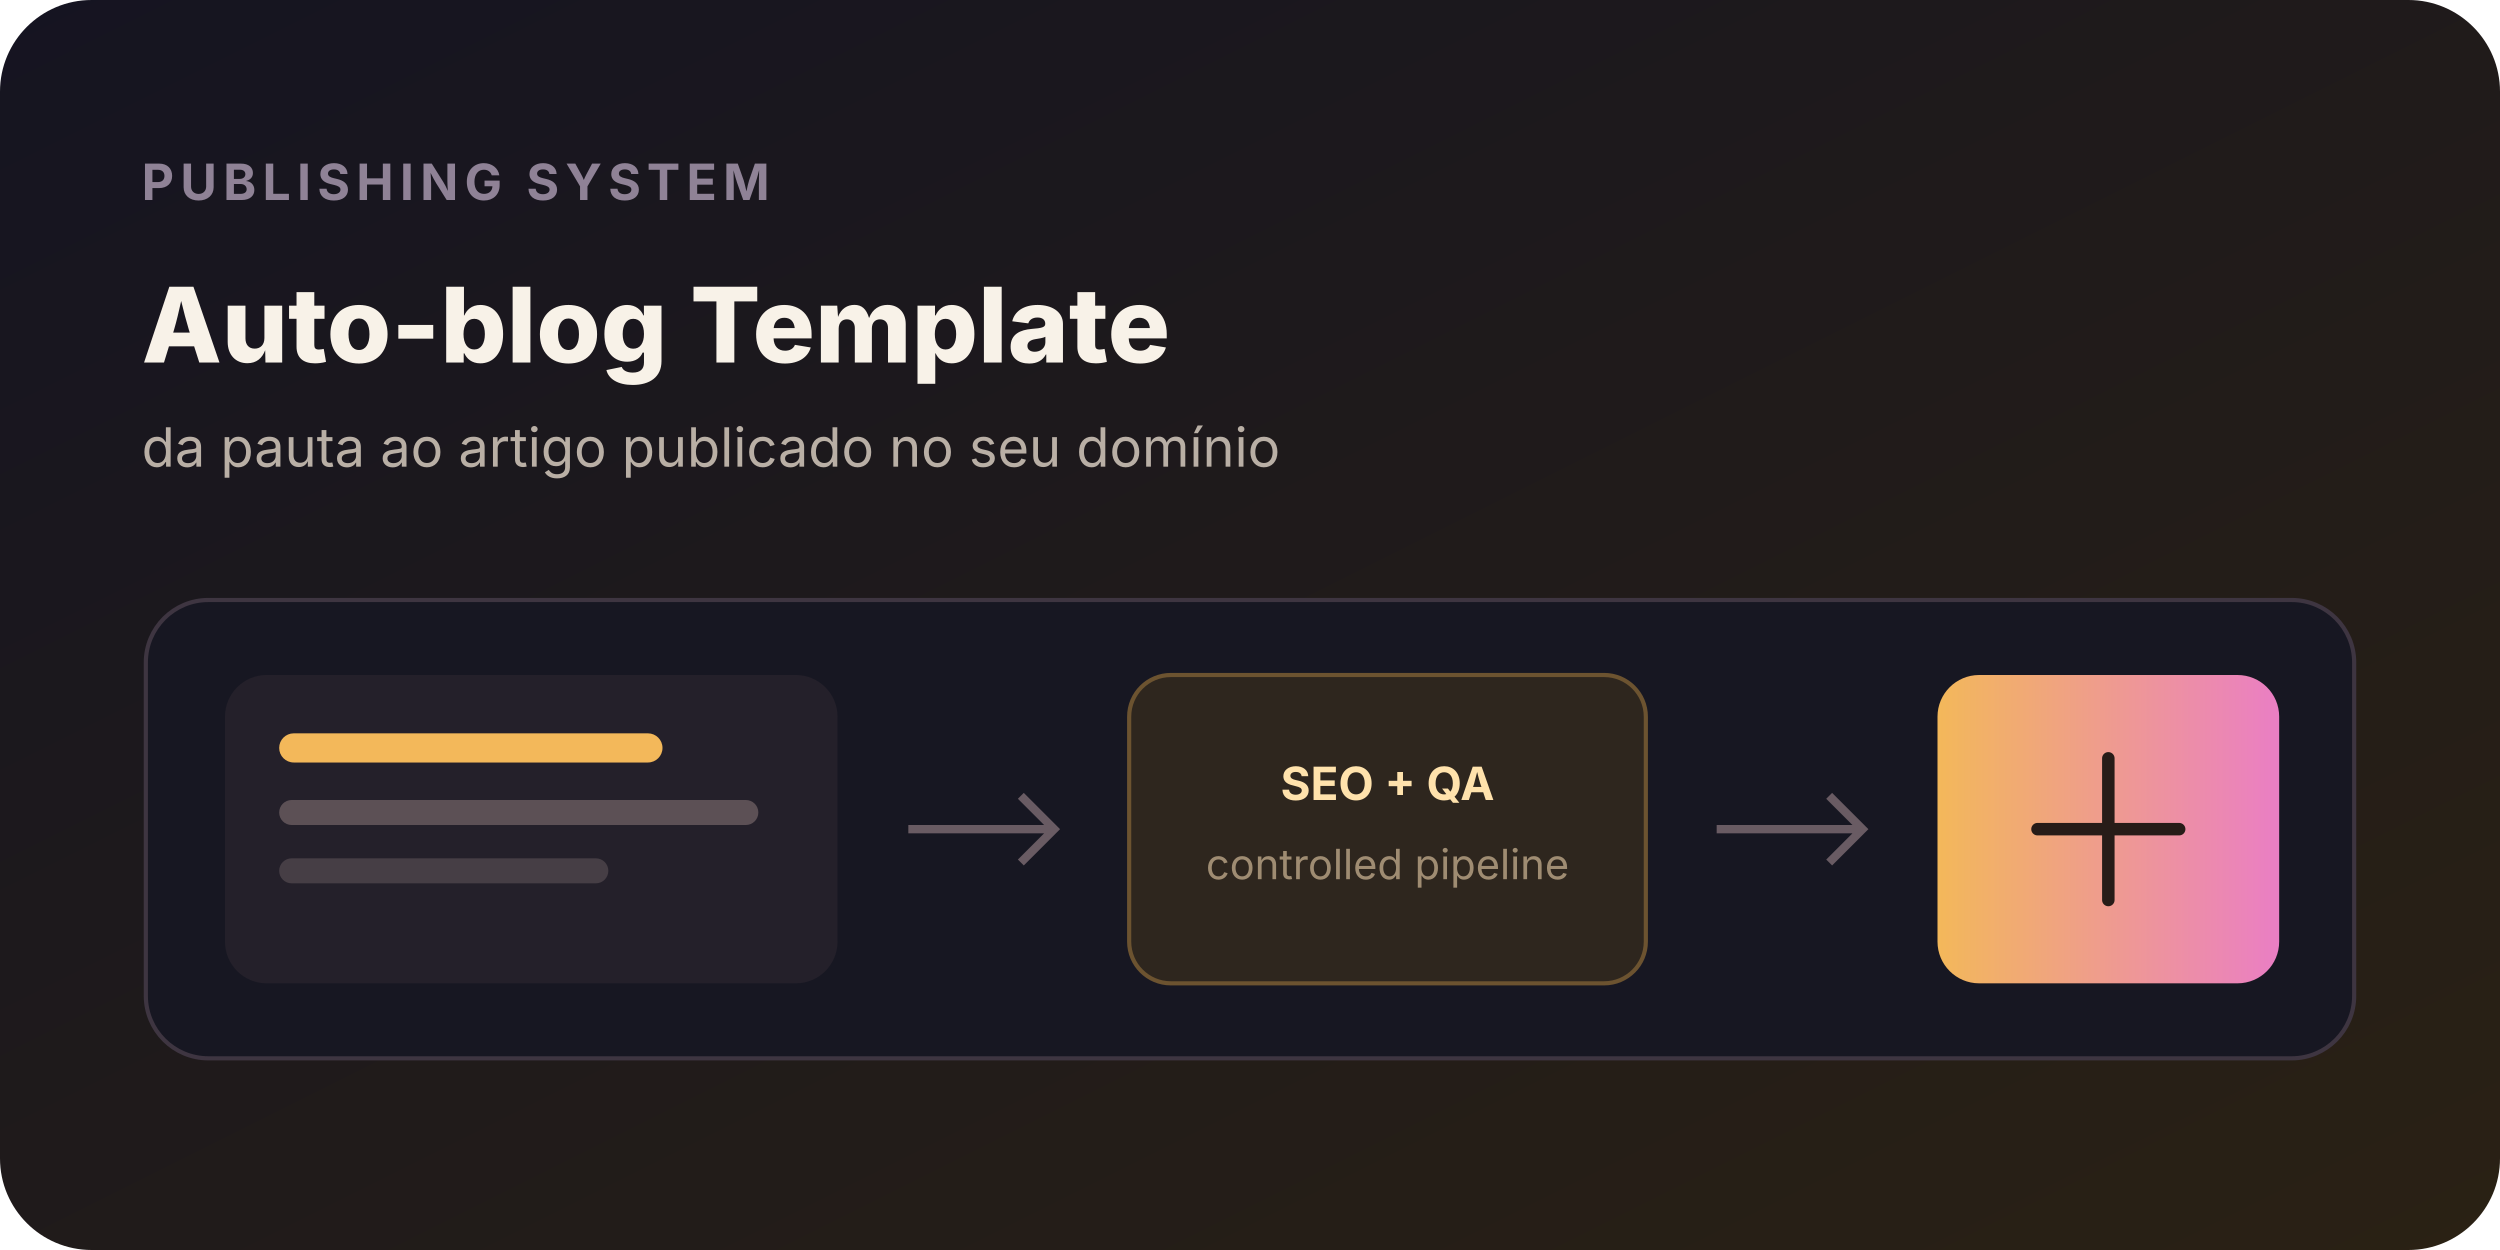
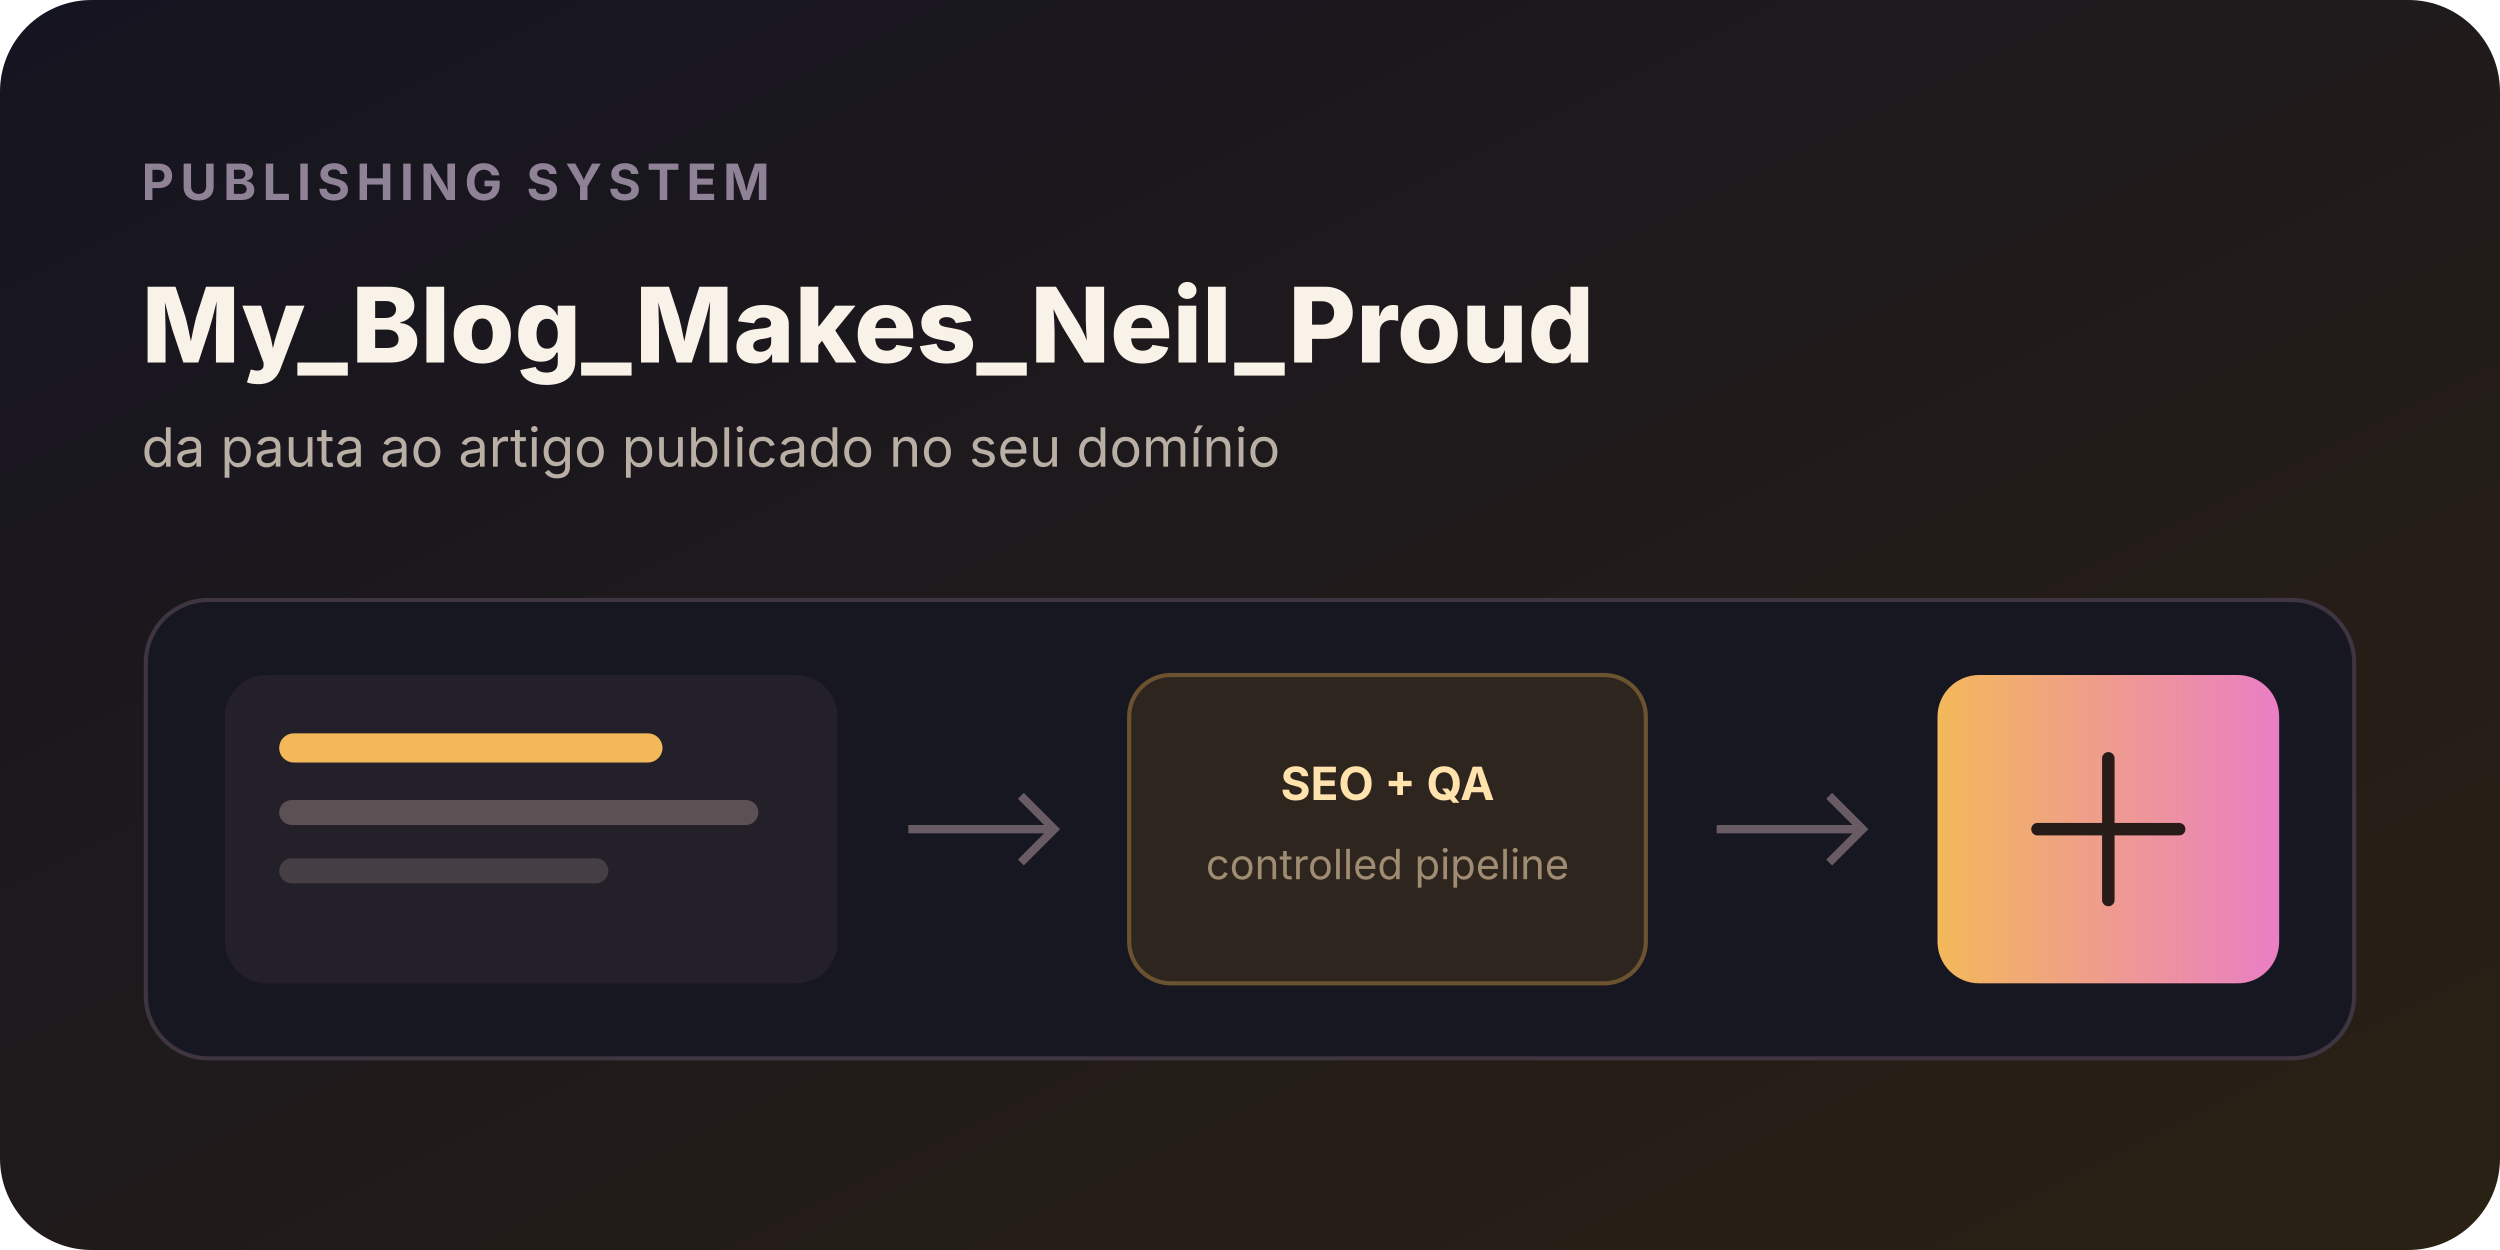
- <svg xmlns="http://www.w3.org/2000/svg" width="600" height="300" viewBox="0 0 600 300" role="img" aria-label="Auto-blog Template">
+ <svg xmlns="http://www.w3.org/2000/svg" width="600" height="300" viewBox="0 0 600 300" role="img" aria-label="My_Blog_Makes_Neil_Proud">
  <defs>
    <linearGradient id="b" x2="1" y2="1">
      <stop stop-color="#151421" />
      <stop offset="1" stop-color="#2A2114" />
    </linearGradient>
    <linearGradient id="a">
      <stop stop-color="#F3B85A" />
      <stop offset="1" stop-color="#EA7EC4" />
    </linearGradient>
  </defs>
  <rect width="600" height="300" rx="22" fill="url(#b)" />
  <text x="34" y="48" fill="#8F8296" font-family="Inter,Arial,sans-serif" font-size="12" font-weight="700" letter-spacing="1.5">PUBLISHING SYSTEM</text>
-   <text x="34" y="87" fill="#F8F2E8" font-family="Inter,Arial,sans-serif" font-size="25" font-weight="800">Auto-blog Template</text>
+   <text x="34" y="87" fill="#F8F2E8" font-family="Inter,Arial,sans-serif" font-size="25" font-weight="800">My_Blog_Makes_Neil_Proud</text>
  <text x="34" y="112" fill="#B9AFA5" font-family="Inter,Arial,sans-serif" font-size="13">da pauta ao artigo publicado no seu domínio</text>
  <g transform="translate(35 144)">
    <rect width="530" height="110" rx="15" fill="#171722" stroke="#3E3541" />
    <rect x="19" y="18" width="147" height="74" rx="10" fill="#24202A" />
    <rect x="32" y="32" width="92" height="7" rx="3.5" fill="#F3B85A" />
    <rect x="32" y="48" width="115" height="6" rx="3" fill="#5C5055" />
    <rect x="32" y="62" width="79" height="6" rx="3" fill="#463E45" />
    <path d="M183 55h35m-8-8 8 8-8 8" fill="none" stroke="#695B63" stroke-width="2" />
    <rect x="236" y="18" width="124" height="74" rx="10" fill="#2E261E" stroke="#6C5330" />
    <text x="298" y="48" fill="#FFE2AC" text-anchor="middle" font-family="Inter,Arial,sans-serif" font-size="11" font-weight="700">SEO + QA</text>
    <text x="298" y="67" fill="#9F8C72" text-anchor="middle" font-family="Inter,Arial,sans-serif" font-size="10">controlled pipeline</text>
    <path d="M377 55h35m-8-8 8 8-8 8" fill="none" stroke="#695B63" stroke-width="2" />
    <rect x="430" y="18" width="82" height="74" rx="10" fill="url(#a)" />
    <path d="M454 55h34M471 38v34" stroke="#271C18" stroke-width="3" stroke-linecap="round" />
  </g>
</svg>
